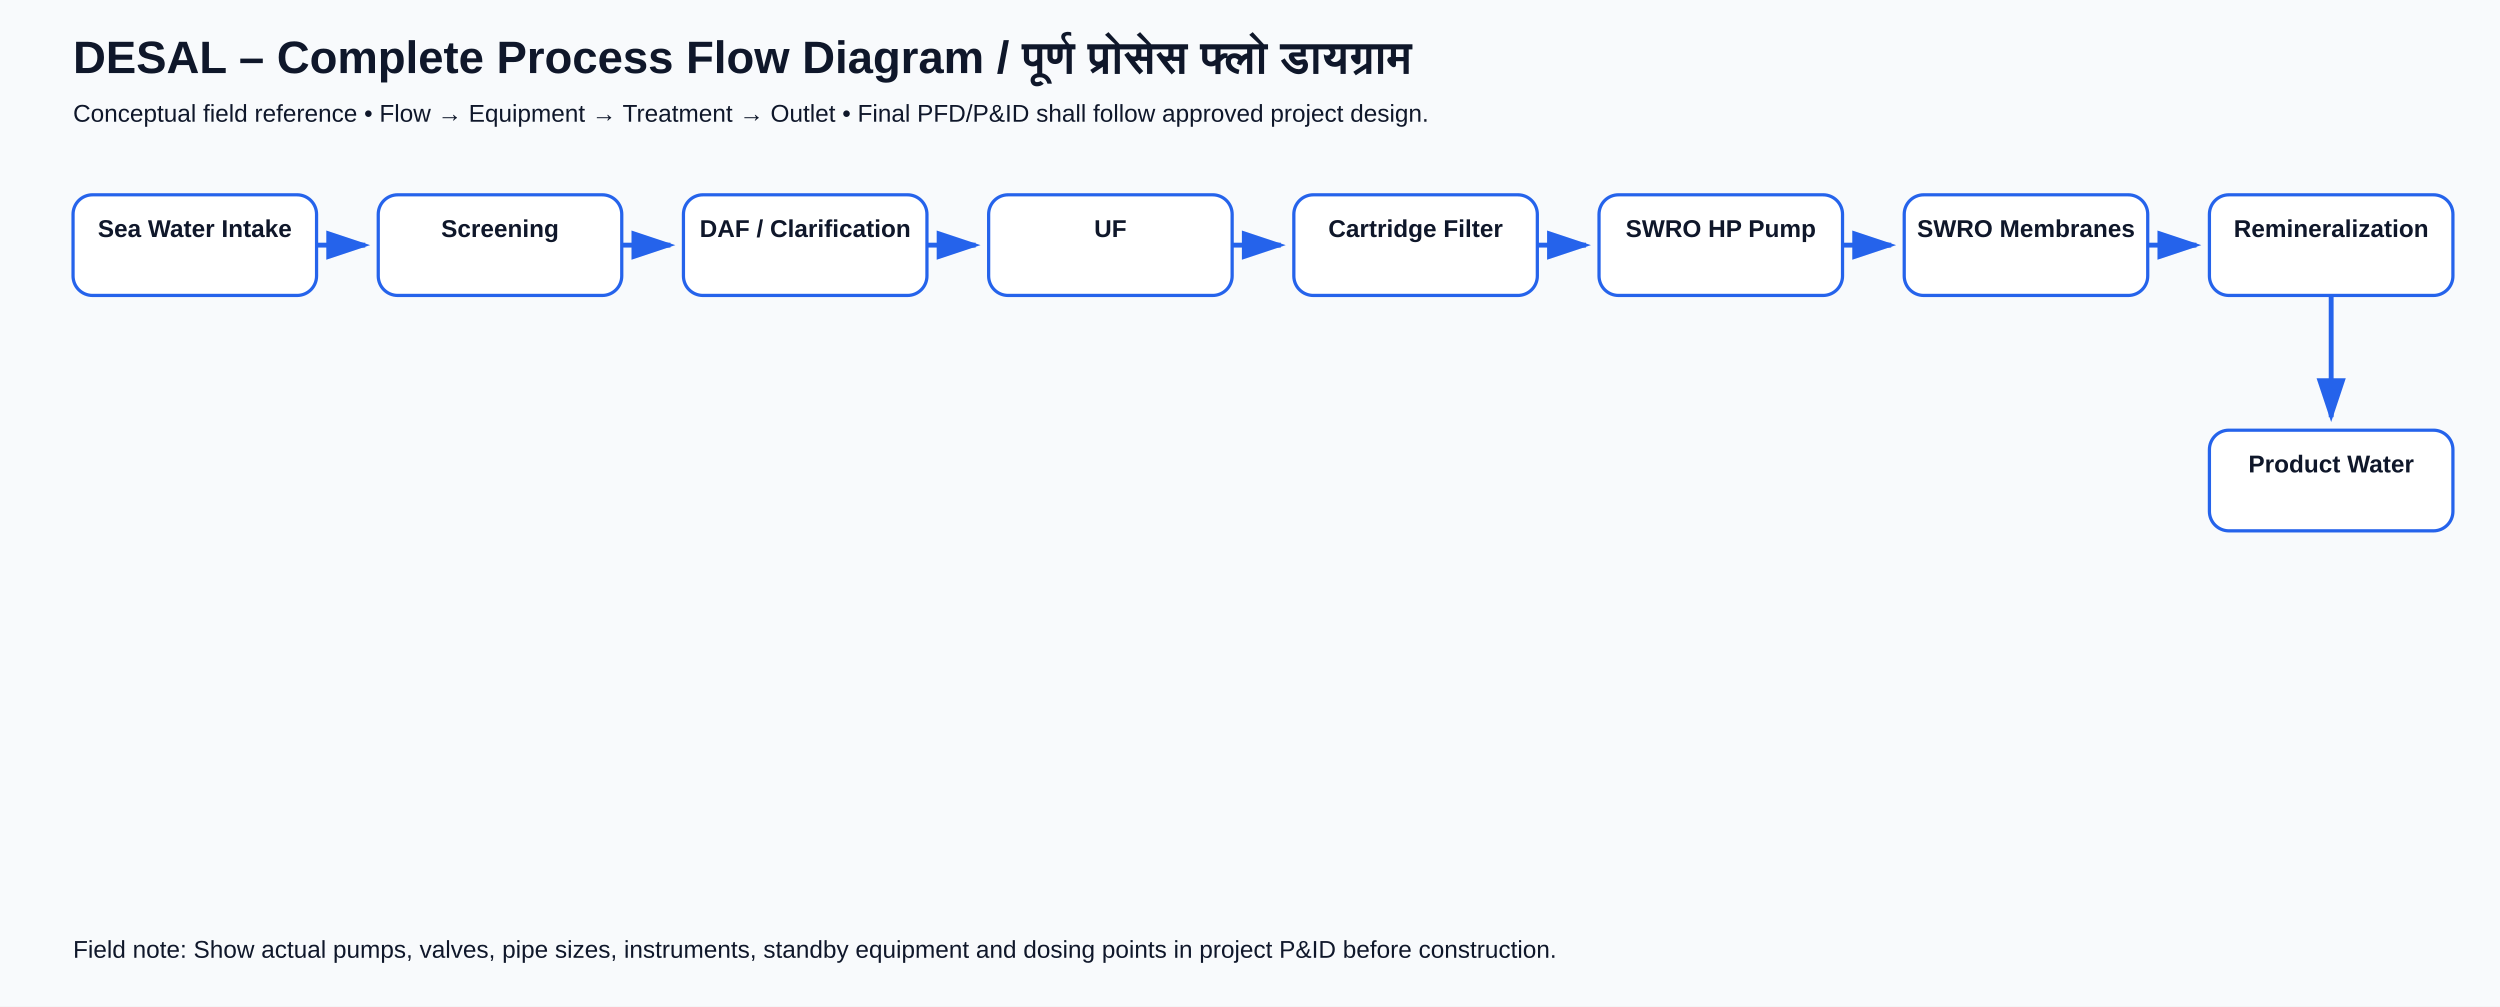
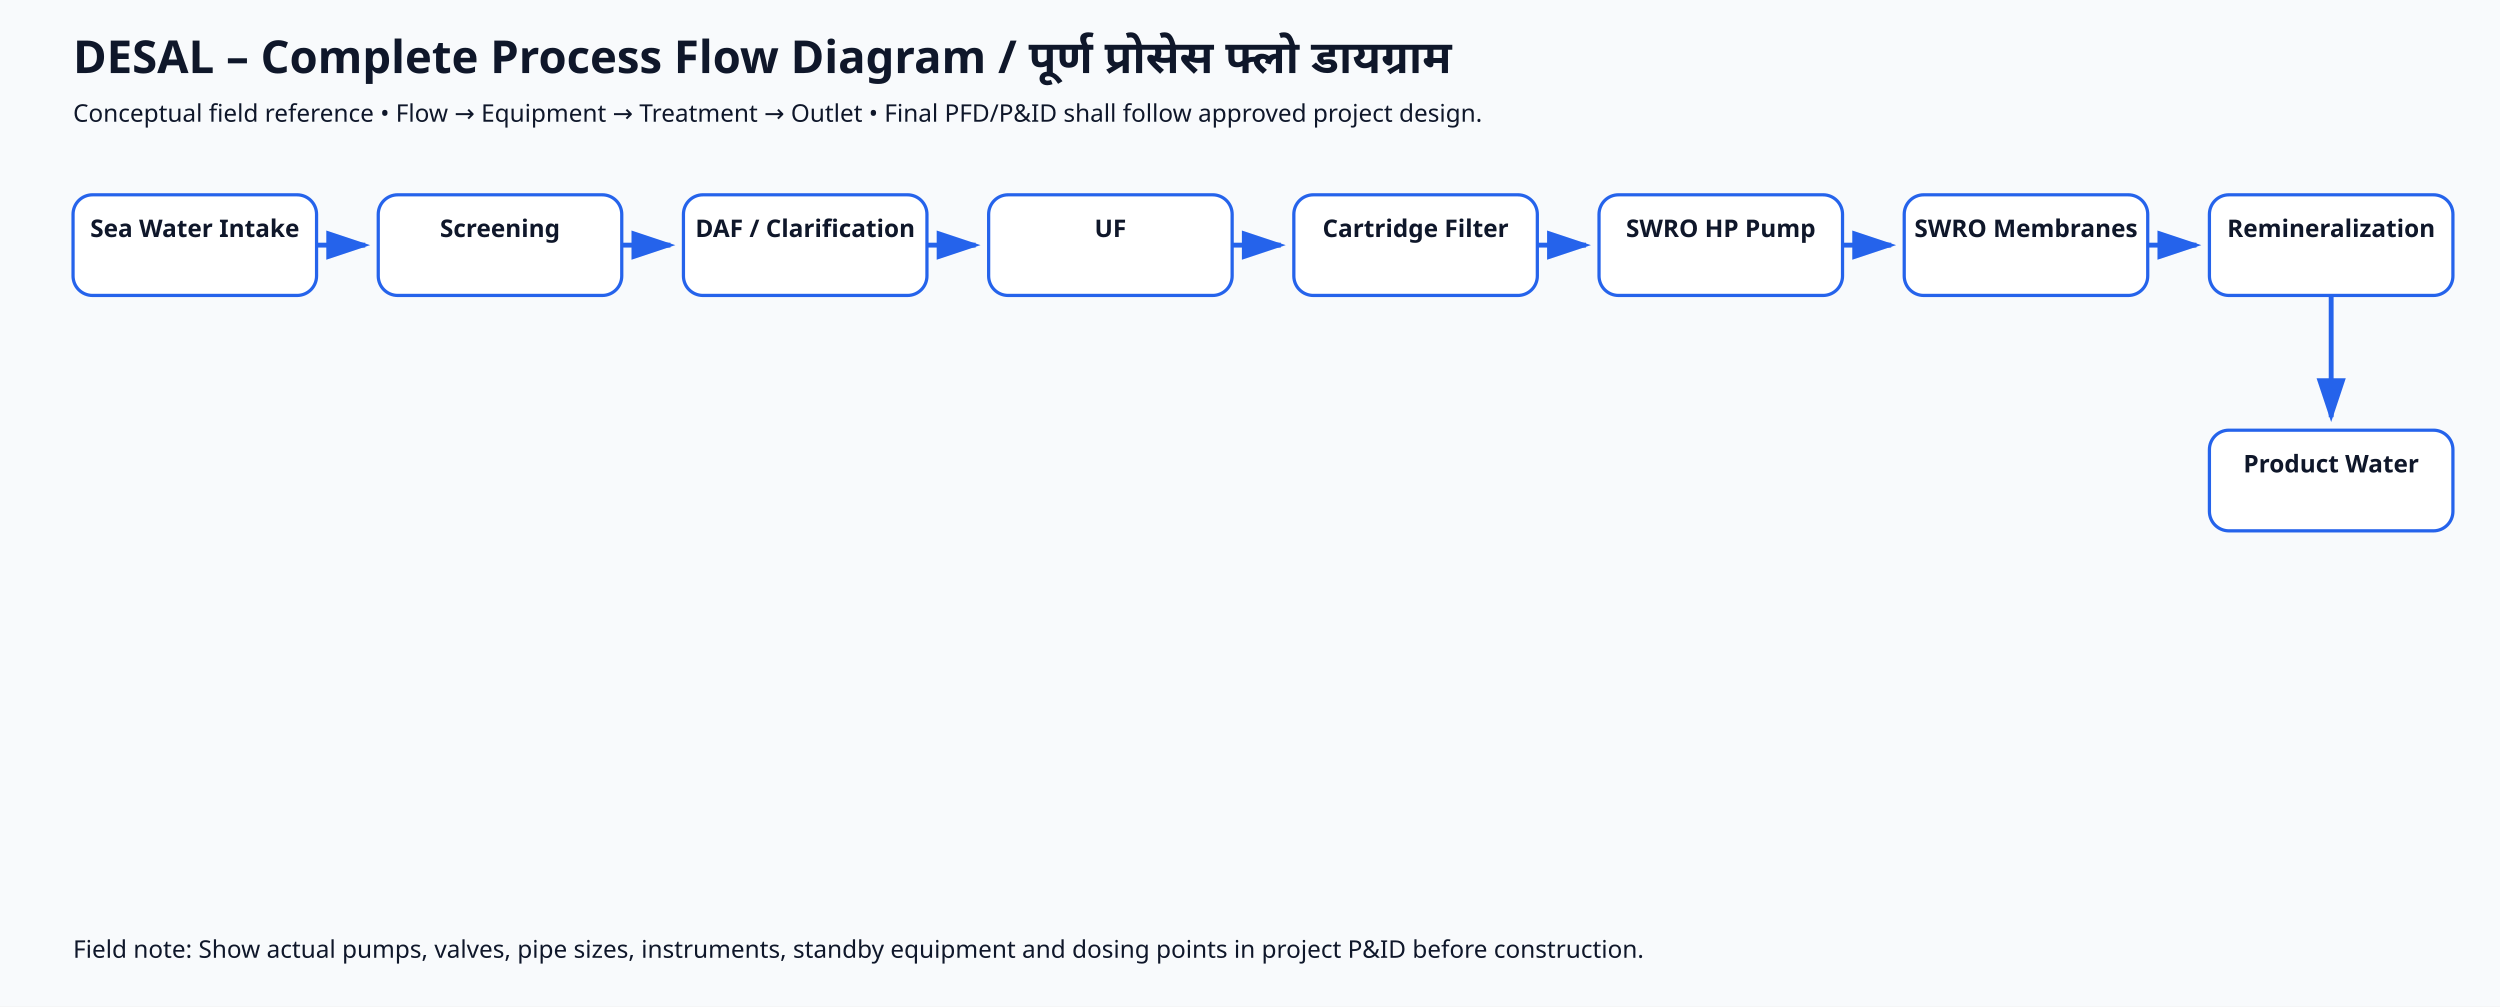
<svg xmlns="http://www.w3.org/2000/svg" width="1540" height="620" viewBox="0 0 1540 620">
  <defs>
    <marker id="a" markerWidth="10" markerHeight="10" refX="8" refY="3" orient="auto">
      <path d="M0,0 L0,6 L9,3 z" fill="#2563eb" />
    </marker>
-     <style>.t{font-family:Arial,sans-serif;fill:#0f172a}.b{fill:#fff;stroke:#2563eb;stroke-width:2}.l{stroke:#2563eb;stroke-width:3;fill:none;marker-end:url(#a)}.s{font-size:15px;font-weight:700}.n{font-size:15px}.h{font-size:28px;font-weight:700}</style>
+     <style>.t{font-family:'Noto Sans','Noto Sans Devanagari',sans-serif;fill:#0f172a}.b{fill:#fff;stroke:#2563eb;stroke-width:2}.l{stroke:#2563eb;stroke-width:3;fill:none;marker-end:url(#a)}.s{font-size:15px;font-weight:700}.n{font-size:15px}.h{font-size:28px;font-weight:700}</style>
  </defs>
  <rect width="100%" height="100%" fill="#f8fafc" />
  <text class="t h" x="45" y="45">DESAL – Complete Process Flow Diagram / पूर्ण प्रोसेस फ्लो डायग्राम</text>
  <text class="t n" x="45" y="75">Conceptual field reference • Flow → Equipment → Treatment → Outlet • Final PFD/P&amp;ID shall follow approved project design.</text>
  <rect class="b" x="45" y="120" rx="12" width="150" height="62" />
  <text class="t s" text-anchor="middle" x="120.0" y="146">Sea Water Intake</text>
  <rect class="b" x="233" y="120" rx="12" width="150" height="62" />
  <text class="t s" text-anchor="middle" x="308.0" y="146">Screening</text>
  <rect class="b" x="421" y="120" rx="12" width="150" height="62" />
  <text class="t s" text-anchor="middle" x="496.0" y="146">DAF / Clarification</text>
  <rect class="b" x="609" y="120" rx="12" width="150" height="62" />
  <text class="t s" text-anchor="middle" x="684.0" y="146">UF</text>
  <rect class="b" x="797" y="120" rx="12" width="150" height="62" />
  <text class="t s" text-anchor="middle" x="872.0" y="146">Cartridge Filter</text>
  <rect class="b" x="985" y="120" rx="12" width="150" height="62" />
  <text class="t s" text-anchor="middle" x="1060.0" y="146">SWRO HP Pump</text>
  <rect class="b" x="1173" y="120" rx="12" width="150" height="62" />
  <text class="t s" text-anchor="middle" x="1248.0" y="146">SWRO Membranes</text>
  <rect class="b" x="1361" y="120" rx="12" width="150" height="62" />
  <text class="t s" text-anchor="middle" x="1436.0" y="146">Remineralization</text>
  <rect class="b" x="1361" y="265" rx="12" width="150" height="62" />
  <text class="t s" text-anchor="middle" x="1436.0" y="291">Product Water</text>
  <path class="l" d="M195,151.0 L225,151.0" />
  <path class="l" d="M383,151.0 L413,151.0" />
  <path class="l" d="M571,151.0 L601,151.0" />
  <path class="l" d="M759,151.0 L789,151.0" />
  <path class="l" d="M947,151.0 L977,151.0" />
  <path class="l" d="M1135,151.0 L1165,151.0" />
  <path class="l" d="M1323,151.0 L1353,151.0" />
  <path class="l" d="M1436.0,182 L1436.0,217 L1436.0,257" />
  <text class="t n" x="45" y="590">Field note: Show actual pumps, valves, pipe sizes, instruments, standby equipment and dosing points in project P&amp;ID before construction.</text>
</svg>
